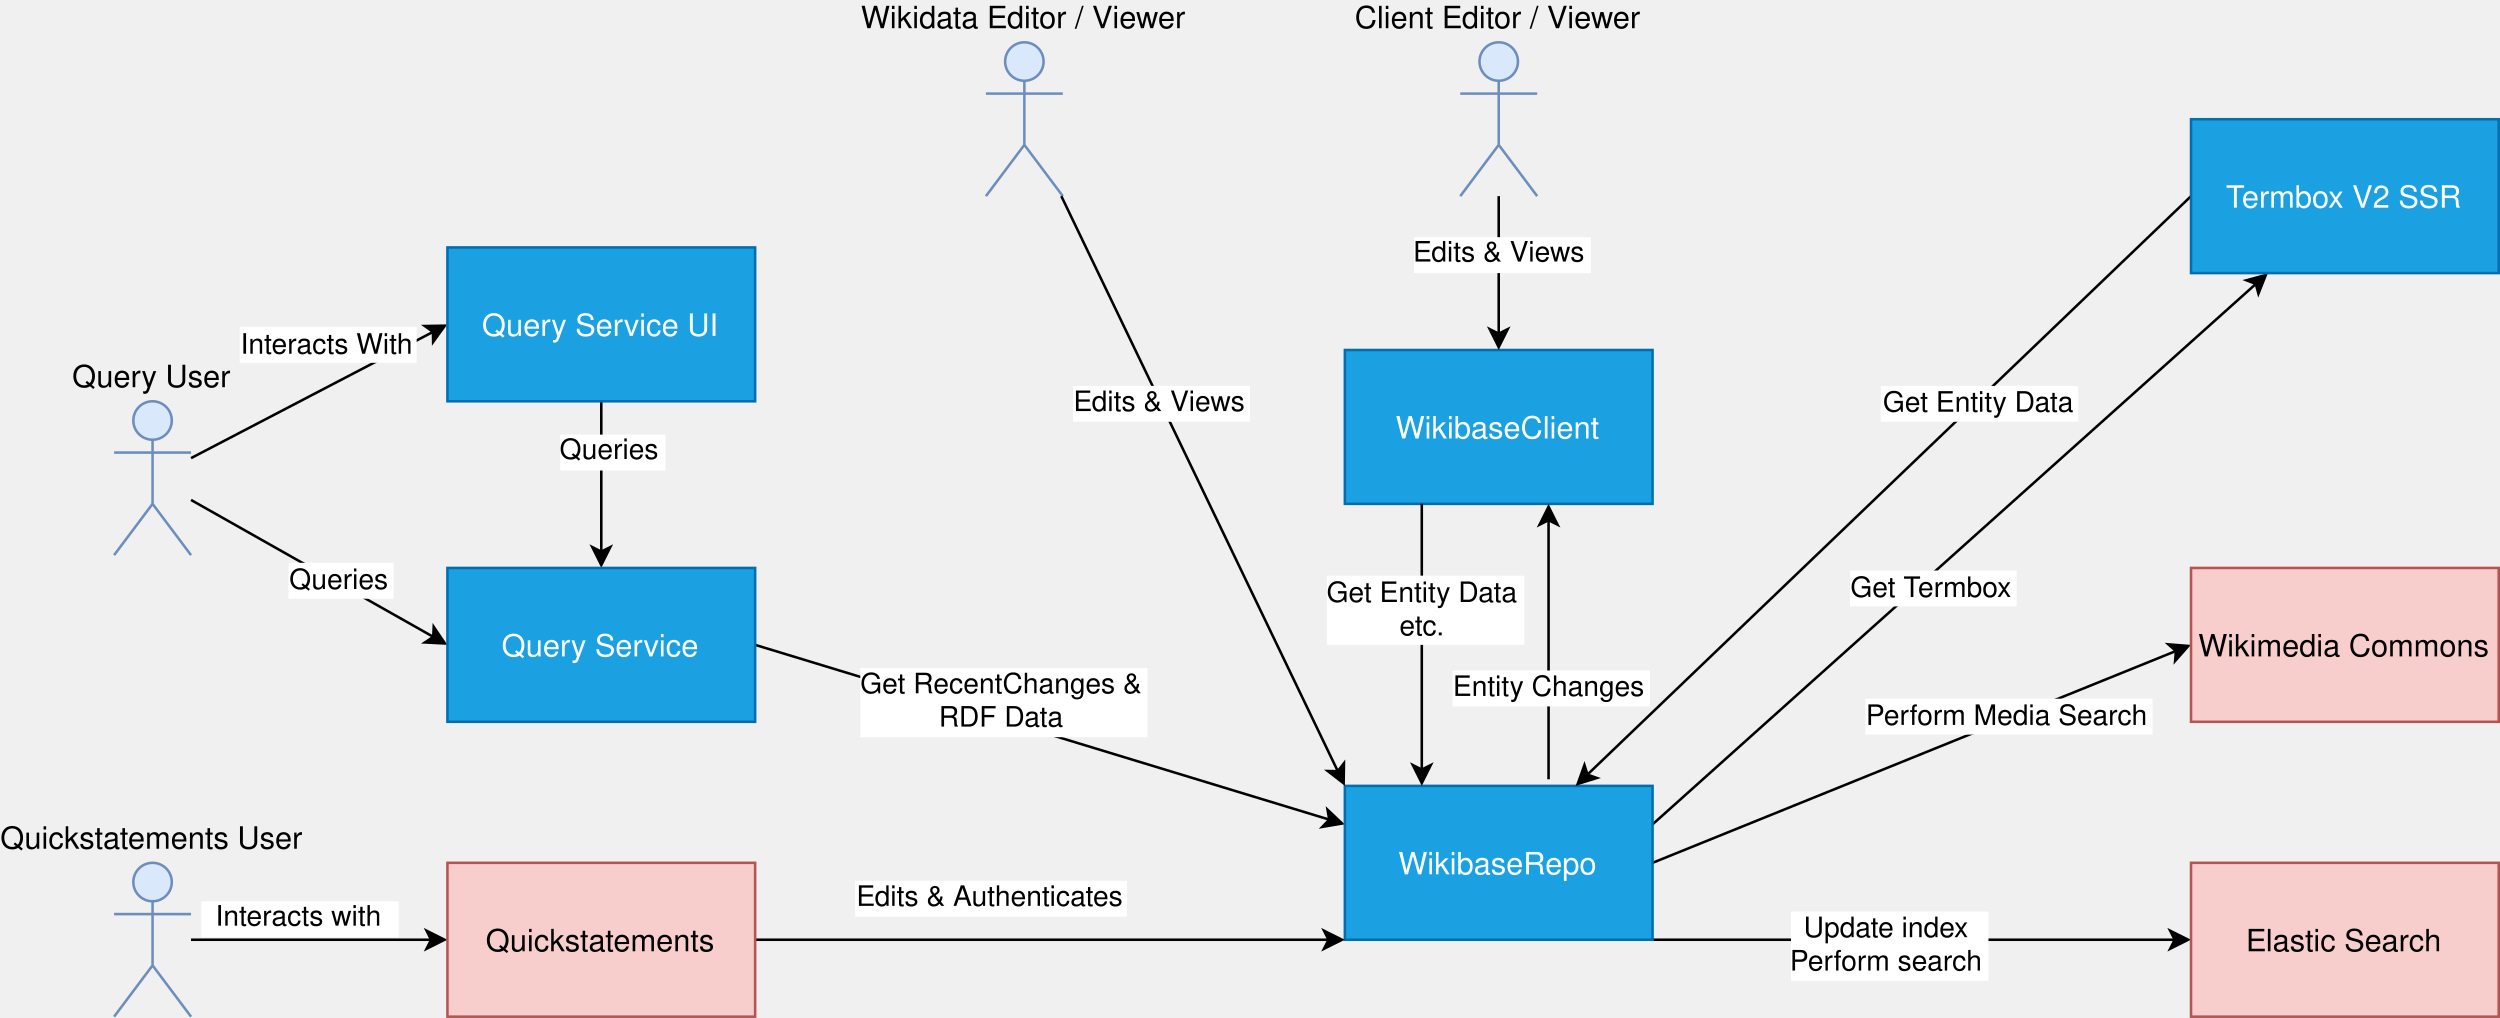
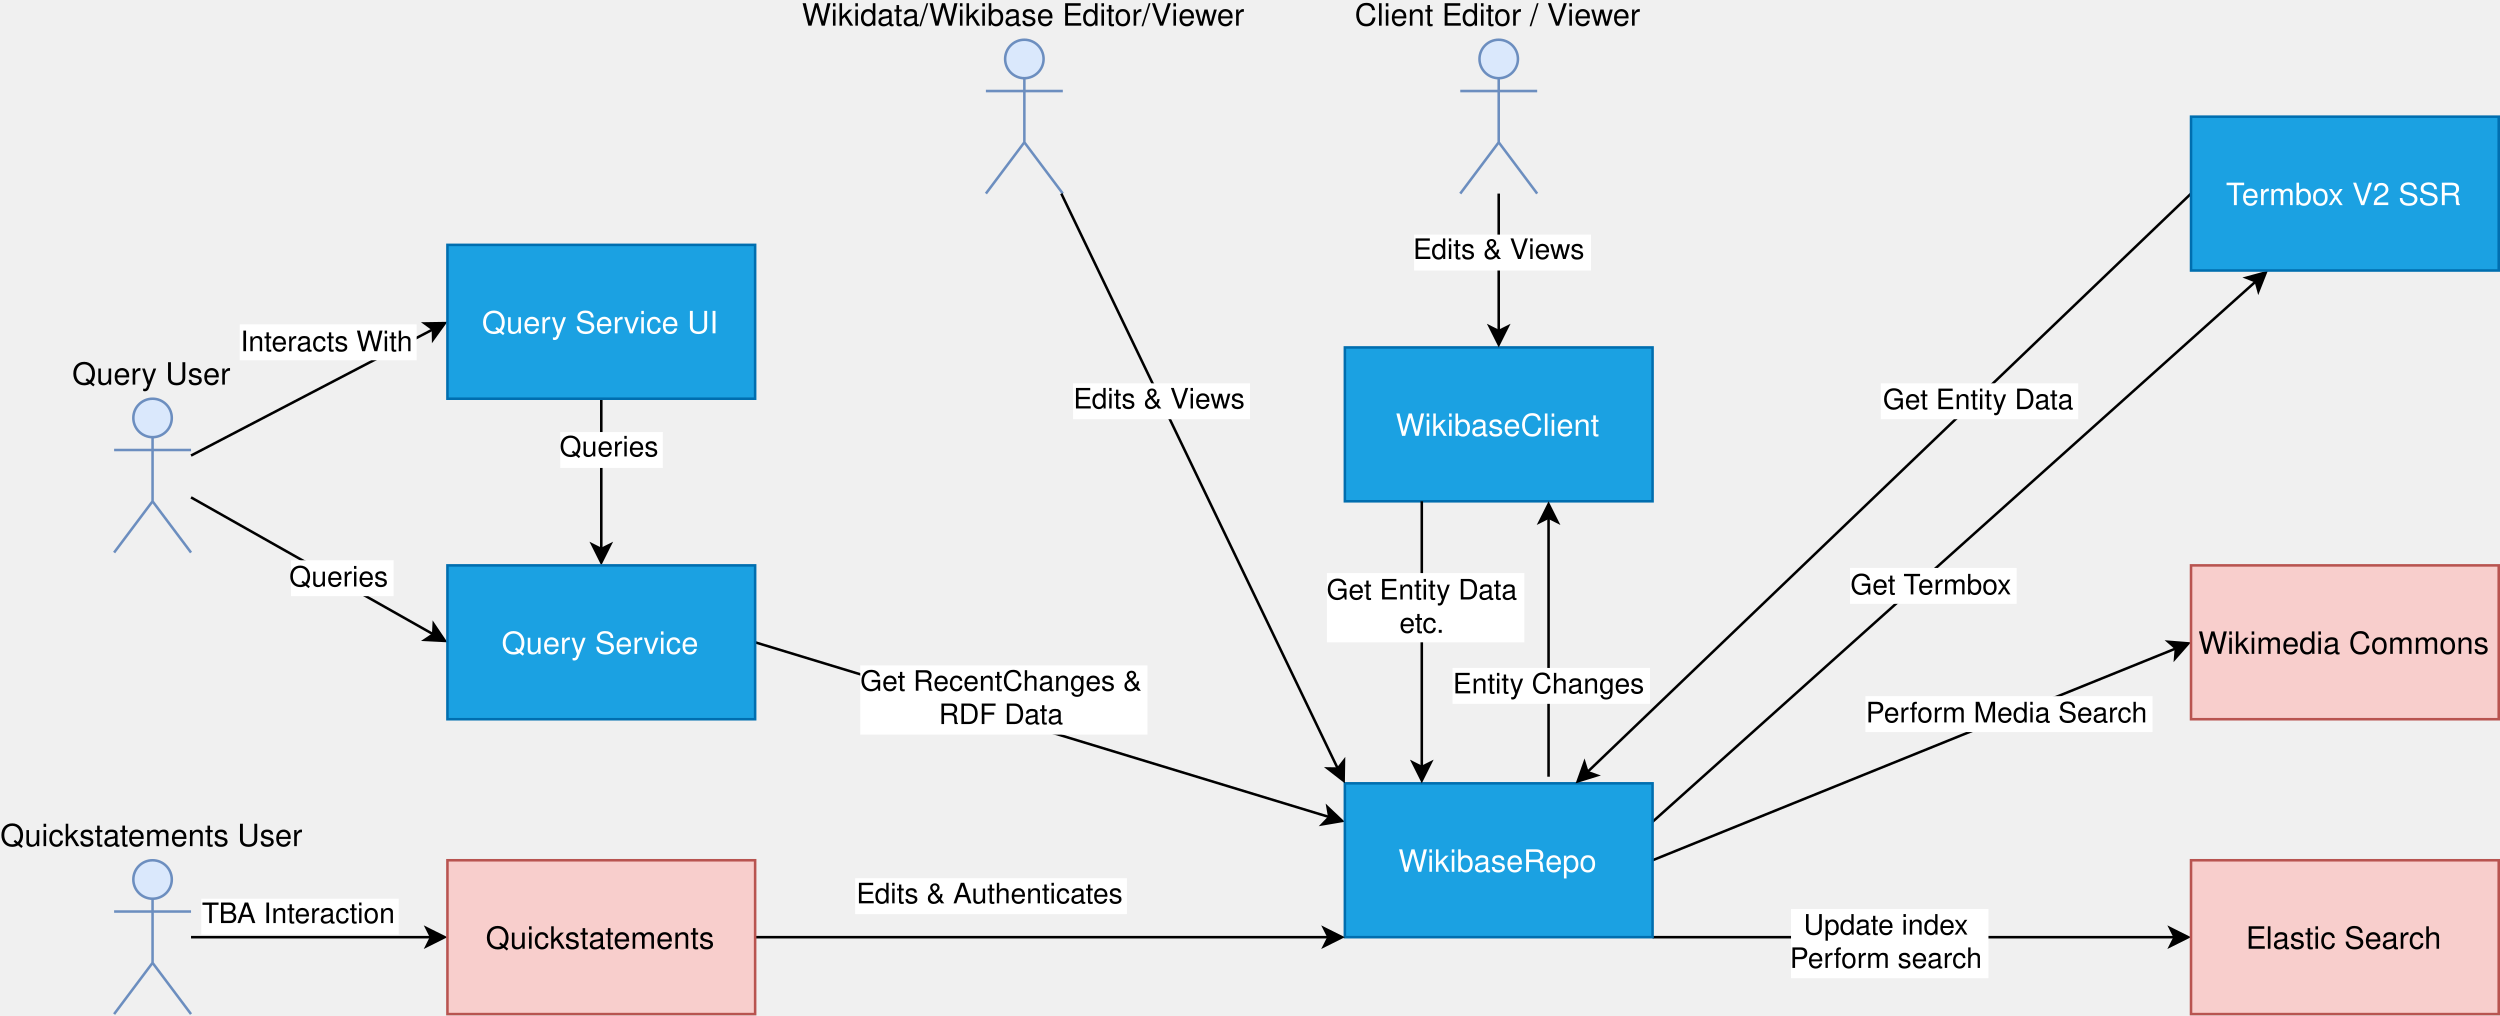
- <svg xmlns="http://www.w3.org/2000/svg" host="65bd71144e" version="1.1" width="975px" height="397px" viewBox="-0.5 -0.5 975 397" content="&lt;mxfile host=&quot;578beea0-03e0-4a5d-bea2-88ce5508c28a&quot; modified=&quot;2021-02-02T15:34:55.766Z&quot; agent=&quot;5.0 (Windows NT 10.0; Win64; x64) AppleWebKit/537.36 (KHTML, like Gecko) Code/1.52.1 Chrome/83.0.41.122 Electron/9.3.5 Safari/537.36&quot; etag=&quot;TL0LK8R1HFoGQmXp6VRl&quot; version=&quot;13.10.0&quot; type=&quot;embed&quot;&gt;&lt;diagram id=&quot;XFkhv5XfGi1PEyDfdlKW&quot; name=&quot;Page-1&quot;&gt;7Vxbd9o4EP41PIZjyffHBOhlT7ubTXrdlz3CFqCtbXGMSKC/vhJI2JbchARjO93mgYPH9tiame/TzEhkYI/SzescLRfvaYyTAbTizcAeDyAMLZ9/CsF2LwChF+4l85zEUlYIbsl3LIWWlK5JjFeVCxmlCSPLqjCiWYYjVpGhPKf31ctmNKk+dYnm2BDcRigxpZ9JzBZ7aQD9Qv4Gk/lCPRmo8aVIXSxHslqgmN6XRPZkYI9yStn+W7oZ4UQYT9llf9+rn5w9vFiOM3bMDbf/kK+uFf/5rx9/30D0F/jjzfRCarlDyVoOeJQQoRBak5gwmg+E1lf88xPB9ziXQ2FbZR8+qqX4uk6Ty0hcb1/d4ZwRbsF3aIqTa7oijNCMX8LosnT2MiFzIZ1SxmjKT9A1S0iGRwdHWlw4I0kyoonQy59mxwgHs4jLVyyn33DpjBcFeDrjZxLtqREfDRavheQDDwLTgMoa/BXxpiSSBn2NaYpZvuWXyLN+6O5vkeF9YUtn3xexokSLUph4UoZkdM4PmgsH8i/Sh0/xZ2h4CMc8oOUhzdmCzmmGkkkhvcrpOotxLE1eXPOOCo+NARf+hxnbSnSiNaNctGBpIs/+1JIrus4j/MD7QglplM8xe2hc8kIxmAcdk+MEMXJXRW/jZlaYLuHmw9UlF7wVsYWiXezVOWKHibpg1GGRkjjeOwevyHc03SkR7llSkrHdeNyrgTuutf6DoWFE94E85VMq/FQX9dYQgDCoBr7UdLT5pfJrMZpC8wVwhsDRNGta6Gy24rGiu/Dwmid41XDq32sSfVsxxHCKhdWh9XH1mwS1cIC+VfEYn/U7JsHA8NDJFMfNk2+/yPt3B1/FwdBVh+NN+eR4K4+eT43OkdTo94oZbd8AkeJEAZ/PhEdE34gxaI4YoWPbVTA0w4vBsKqWs+LQ8lojRvh/AlTYNKDqfepYVdoM+Nh94MBg/+n5VYX715Y6mnexrUBQnvxwTnjt1TO4qmBsJI+xtQT+RLieH4pOrZu2vzOTYzITADrOTKB9TiItuPNrhTqbJlK/Z0TqVb0cWkOr9Kds3hKROmZp2FcitZsi0gue+PBpq+IF+zQmVXmO21aOY+atilhvcX5HOCA4xb59BL4aH4IpAhjW8aFleZPLV+IOmrGSfLb7a4b99ATDNckPwFbZr8W6DD6WR+INYV+UEv69lH3yo+ImcXA6ZYZHUqaaoHpSzUHVMypQ8VrAz7rBgqhGC5TNBbHxt/ZQutyZyBOBL6x1MxZ94zFiaDCCg0vLcH7X/Ndk3efaXgVszmn0p4jVCYe+3g8L+dPC0l/QFkWawWBQ5MtlR+C7HdOjYyaH5d59RrNGmvWlfBFWEkbwLMaE56JMRYWPcyboFWc6Zom258wPOE+ndNM3GnSaTAMBUCX0YUXsNCJsoaJ224FdDXpA59Bx+gUdz4DOx2WMmMi9CTf/ppRdXON8RvNUmAOjPOpdV1mFVSOwsh1Pg1Uz620KrC2gzO8MZY9l9e13oo/Hp90vfJpN4gKG73FM0C4X7CUcVX3fRLLvORoam8n2tUQ/GNp2pZHVFlaB2cL6TL6RKVrhG7ykhmt7nOX7rrY27XXdBLGdR+x3WkrvP6kHrOjSegJdnkB7agPfC+uCKLQbGf0kY4RtVZOjZ4ynAq2ZBAScmHC0wFrmXsZDxWV9Emdub29eEncBK+icrOA5yeopzYcTWAe+TNZRG0lK8Sy25GrdVutyzRbcJpxLWItLTDllSK7g1nvnwXBqaAtiZWZ3G0nBLmx/6OpbG+FQ24txRhIzpxpjD+JTGGwWRDiqXZGfBq7jPois5/dS63YAtktcwASPSGFTWaOMaJrSrJe2LFi/N41pYHY0Jwlace74ebnXR0u2GpYmkFUNpX5h8XIyEb2KatOObq0d413C/fs3Kkc4zwNV57X5GxX16BZW/JvIH2WsdZAp1mcjwAq1ucDSnLJ/e2Mzk6Ep0PsgvqaouV1RNXVYXd4qsNrllqhDk+vXK49VEvmydxnWNItgO7DztLzBeS7oNOYNtA37DWLuuFqxc8w1Vv/1D3PnbevC57V1i90ZDS03d9dL+ZVmSDOnre0nH9a6MYuGXcK2V51k5Z8hDMq74MKqgmZA7Z0V1J4Hn9ICLVAtb5Sw5ka1HPvhJW5+cI1zwscuwqNQrgtPmK5r1rRbmq99nQP00uVYDtAVnZMDzP3mB/QfttV2h3i1EacXiD8F0/yw+Bcb+8uLf1RiT34A&lt;/diagram&gt;&lt;/mxfile&gt;">
+ <svg xmlns="http://www.w3.org/2000/svg" host="65bd71144e" version="1.1" width="975px" height="396px" viewBox="-0.5 -0.5 975 396" content="&lt;mxfile host=&quot;384648c2-7f44-422c-a824-dc372179f4de&quot; modified=&quot;2021-02-05T11:01:21.394Z&quot; agent=&quot;5.0 (X11; Linux x86_64) AppleWebKit/537.36 (KHTML, like Gecko) Code/1.52.1 Chrome/83.0.41.122 Electron/9.3.5 Safari/537.36&quot; etag=&quot;vQgy4bKIz7taJfgwQc4s&quot; version=&quot;13.10.0&quot; type=&quot;embed&quot;&gt;&lt;diagram id=&quot;XFkhv5XfGi1PEyDfdlKW&quot; name=&quot;Page-1&quot;&gt;7Vxbd9o4EP41PIZjyVceEyBt97S72aTXfdkjbAHa2hbHiATy6yuBhG3JJSQY2+k2Dxw8ssfWzHyfR6MhPXuYrN9kaDH/QCMc96AVrXv2qAfhAED+KQSbnQB4A3cnmWUkkrJccEcesRRaUroiEV6WTmSUxowsysKQpikOWUmGsow+lE+b0rh81wWaYUNwF6LYlH4hEZvvpAH0c/lbTGZzdWc+wd1IgtTJcibLOYroQ0Fkj3v2MKOU7b4l6yGOhfGUXXbXXf9kdP9gGU7ZMRfc/UO+uVb0579+9LiG6C/wx9vJhdRyj+KVnPAwJkIhtMYRYTTrCa3X/PMzwQ84k1NhG2UfPquF+LpK4stQnG9f3eOMEW7B92iC4xu6JIzQlJ/C6KIwehmTmZBOKGM04QN0xWKS4uHekRYXTkkcD2ks9PK72RHCwTTk8iXL6HdcGPHCAE+mfCTW7hry2WDxWEjecC8wDaiswR8RrwsiadA3mCaYZRt+ihz1VTTL8L6wpbMf8lhRonkhTDwpQzI6Z3vNuQP5F+nD5/hzYHgIRzyg5SHN2JzOaIricS69yugqjXAkTZ6f854Kj40AF/6HGdtIdKIVo1w0Z0ksR39qySVdZSE+8LySHhjKZpgdmpc8UUzmoGMyHCNG7svord3MCtMF3Hy8uuSCdyK2ULiNvSpHbDFRFYw6LBISRTvn4CV5RJOtEuGeBSUp287Hveq5o0rrHwwNI7r35CnvUuKnqqi3+gAMgnLgS01Hm18qvxGzyTVfAKcPHE2zpoVOp0seK7oL9495glcNp/69IuH3JUMMJ1hYHVqflr9JUAsH6Fslj8FB2yQYGB46meK4ebLNV3n99uCbOOi76nC0Lg6ONvLo5dToHEmNfqeY0fYNEClOFPD5QnhEdI0Yg/qIETq2XQZDPbwY9MtqOSv2La8xYoT/J0AN6gZUtU8dq0ybAZ+7DxwY7D49v6xw99hSR/0uthUIii8/nBG+9uoYXFUw1pLH2FoCfyJczw9Fp9JNm9+ZyTGZCQAtZybQPieR5tz5rUSddROp3zEi9cpeHlh9q/CnbN4QkTrm0rCrRGrXRaQXPPHhr62SF+zTmFTlOW5TOY6ZtypivcPZPeGA4BT77gn4anwIJghgWMWHluWNL6/FFTRlBfl0+1cP++kJhmuSH4CNsl+D6zL4VB6J14R9VUr490L2yY/yi8TB6ZQ5OJIy1QuqI6s5qGpGOSreCPhZt1gQ1XCO0pkgNv7UHkoWWxN5IvCFtW5Hom48Qgz1hrB3aRnOb5v/6lz3ubZXAptzGv0pYnUGfV+vhw343QaFv6ApijSDwaDI18uOwHdbpkfHTA6LtfuUprUU6wv5IiwljOBFjAnPRZmKCp/mTNApznTMJdqOMz/iLJnQdddo0KkzDQRALaH3O2KnEWEDK2q3GdhVoAe0Dh2nW9DxDOh8WkSIidybcPOvC9nFDc6mNEuEOTDKws5VlVVY1QIr2/E0WNWz36bA2gDK/NZQ9lRW33wl+nh82t3Cp1kkzmH4AUcEbXPBTsJRre/rSPY9R0NjPdm+lugHfdsuFbKawiowS1hfyHcyQUt8ixfUcG2Hs3zf1famvbaLILbzhP1OS+n9Z9WAFV1az6DLE2hPNfC9siqIQruR0Y9TRthGFTk6xngq0OpJQMCJCUcDrGX2Mu5XXNZnMXJ3d/uauAtYQetkBc9JVs8pPpzAOvB1so5qJCnEs2jJ1aqt1uWKzblNOJewBreYMsqQ3MGt9s7BcKqpBbH0ZndrScEubL/v6q2NsK/1YpyRxMxXjdGD+BwGmwYhDit35CeB67gHkfXyWmpVB2CzxAVM8IgUNpFrlCFNEpp20pY563emMA3MiuY4RkvOHT9f7nXRko2GpQlktYZSv7B4PZmIvopq0o5upR2jbcJ9rUzay3+ucv37hyoVHvRA2YNN/lBF3bqBbf86kkgZcC2ki9UpCbAG2gvB0pyye3qjo8nQFOjFEF9TVF9rVMVirCp5FVhtsy9qX+n69dbIKpN83a2GFRUj2AzsPC15cF4KOo15A61rv0bMHbdgbB1ztS0Cu4e589Z24ctqu3mLRk17zu0VVH6lN6SZ2FYWlfcb3piF/TZh26lysvJPHwbFVrhBWUE9oPbOCmrPg8+pg+aolhdKWHOjWo59eJ+bH9zgjPC5i/DIlevCE17XFRvbDb2vfZ0D9KXLsRygKzonB5hN53v073tr20O86sbpBOJPwTQ/zP/Pxu70/L+V2OMf&lt;/diagram&gt;&lt;/mxfile&gt;">
  <defs />
  <g>
-     <ellipse cx="584" cy="23.5" rx="7.5" ry="7.5" fill="#dae8fc" stroke="#6c8ebf" pointer-events="all" />
-     <path d="M 584 31 L 584 56 M 584 36 L 569 36 M 584 36 L 599 36 M 584 56 L 569 76 M 584 56 L 599 76" fill="none" stroke="#6c8ebf" stroke-miterlimit="10" pointer-events="all" />
-     <g fill="#000000" font-family="Helvetica" text-anchor="middle" font-size="12px">
-       <text x="583.5" y="10.5">
+     <ellipse cx="584" cy="22.5" rx="7.5" ry="7.5" fill="#dae8fc" stroke="#6c8ebf" pointer-events="all" />
+     <path d="M 584 30 L 584 55 M 584 35 L 569 35 M 584 35 L 599 35 M 584 55 L 569 75 M 584 55 L 599 75" fill="none" stroke="#6c8ebf" stroke-miterlimit="10" pointer-events="all" />
+     <g fill="#000000" font-family="Helvetica" text-anchor="middle" font-size="12px">
+       <text x="583.5" y="9.5">
                Client Editor / Viewer
            </text>
    </g>
-     <path d="M 74 366 L 167.63 366" fill="none" stroke="#000000" stroke-miterlimit="10" pointer-events="stroke" />
-     <path d="M 172.88 366 L 165.88 369.5 L 167.63 366 L 165.88 362.5 Z" fill="#000000" stroke="#000000" stroke-miterlimit="10" pointer-events="all" />
-     <g fill="#000000" font-family="Helvetica" text-anchor="middle" font-size="11px">
-       <rect fill="#ffffff" stroke="none" x="78" y="351" width="77" height="14" stroke-width="0" />
-       <text x="115.86" y="360.5">
-                 Interacts with
-             </text>
-     </g>
-     <ellipse cx="59" cy="343.5" rx="7.5" ry="7.5" fill="#dae8fc" stroke="#6c8ebf" pointer-events="all" />
-     <path d="M 59 351 L 59 376 M 59 356 L 44 356 M 59 356 L 74 356 M 59 376 L 44 396 M 59 376 L 74 396" fill="none" stroke="#6c8ebf" stroke-miterlimit="10" pointer-events="all" />
-     <g fill="#000000" font-family="Helvetica" text-anchor="middle" font-size="12px">
-       <text x="58.5" y="330.5">
+     <path d="M 74 365 L 167.63 365" fill="none" stroke="#000000" stroke-miterlimit="10" pointer-events="stroke" />
+     <path d="M 172.88 365 L 165.88 368.5 L 167.63 365 L 165.88 361.5 Z" fill="#000000" stroke="#000000" stroke-miterlimit="10" pointer-events="all" />
+     <g fill="#000000" font-family="Helvetica" text-anchor="middle" font-size="11px">
+       <rect fill="#ffffff" stroke="none" x="78" y="350" width="77" height="14" stroke-width="0" />
+       <text x="115.86" y="359.5">
+                 TBA Interaction
+             </text>
+     </g>
+     <ellipse cx="59" cy="342.5" rx="7.5" ry="7.5" fill="#dae8fc" stroke="#6c8ebf" pointer-events="all" />
+     <path d="M 59 350 L 59 375 M 59 355 L 44 355 M 59 355 L 74 355 M 59 375 L 44 395 M 59 375 L 74 395" fill="none" stroke="#6c8ebf" stroke-miterlimit="10" pointer-events="all" />
+     <g fill="#000000" font-family="Helvetica" text-anchor="middle" font-size="12px">
+       <text x="58.5" y="329.5">
                Quickstatements User
            </text>
    </g>
-     <path d="M 74 178.17 L 168.35 128.95" fill="none" stroke="#000000" stroke-miterlimit="10" pointer-events="stroke" />
-     <path d="M 173.01 126.52 L 168.42 132.86 L 168.35 128.95 L 165.18 126.65 Z" fill="#000000" stroke="#000000" stroke-miterlimit="10" pointer-events="all" />
-     <g fill="#000000" font-family="Helvetica" text-anchor="middle" font-size="11px">
-       <rect fill="#ffffff" stroke="none" x="93" y="127" width="69" height="14" stroke-width="0" />
-       <text x="126.84" y="137.46">
+     <path d="M 74 177.17 L 168.35 127.95" fill="none" stroke="#000000" stroke-miterlimit="10" pointer-events="stroke" />
+     <path d="M 173.01 125.52 L 168.42 131.86 L 168.35 127.95 L 165.18 125.65 Z" fill="#000000" stroke="#000000" stroke-miterlimit="10" pointer-events="all" />
+     <g fill="#000000" font-family="Helvetica" text-anchor="middle" font-size="11px">
+       <rect fill="#ffffff" stroke="none" x="93" y="126" width="69" height="14" stroke-width="0" />
+       <text x="126.84" y="136.46">
                Interacts With
            </text>
    </g>
-     <path d="M 74 194.48 L 168.46 247.87" fill="none" stroke="#000000" stroke-miterlimit="10" pointer-events="stroke" />
-     <path d="M 173.03 250.45 L 165.21 250.05 L 168.46 247.87 L 168.65 243.96 Z" fill="#000000" stroke="#000000" stroke-miterlimit="10" pointer-events="all" />
-     <g fill="#000000" font-family="Helvetica" text-anchor="middle" font-size="11px">
-       <rect fill="#ffffff" stroke="none" x="112" y="219" width="41" height="14" stroke-width="0" />
-       <text x="131.57" y="229.22">
+     <path d="M 74 193.48 L 168.46 246.87" fill="none" stroke="#000000" stroke-miterlimit="10" pointer-events="stroke" />
+     <path d="M 173.03 249.45 L 165.21 249.05 L 168.46 246.87 L 168.65 242.96 Z" fill="#000000" stroke="#000000" stroke-miterlimit="10" pointer-events="all" />
+     <g fill="#000000" font-family="Helvetica" text-anchor="middle" font-size="11px">
+       <rect fill="#ffffff" stroke="none" x="113" y="218" width="40" height="14" stroke-width="0" />
+       <text x="131.57" y="228.22">
                Queries
            </text>
    </g>
-     <ellipse cx="59" cy="163.5" rx="7.5" ry="7.5" fill="#dae8fc" stroke="#6c8ebf" pointer-events="all" />
-     <path d="M 59 171 L 59 196 M 59 176 L 44 176 M 59 176 L 74 176 M 59 196 L 44 216 M 59 196 L 74 216" fill="none" stroke="#6c8ebf" stroke-miterlimit="10" pointer-events="all" />
-     <g fill="#000000" font-family="Helvetica" text-anchor="middle" font-size="12px">
-       <text x="58.5" y="150.5">
+     <ellipse cx="59" cy="162.5" rx="7.5" ry="7.5" fill="#dae8fc" stroke="#6c8ebf" pointer-events="all" />
+     <path d="M 59 170 L 59 195 M 59 175 L 44 175 M 59 175 L 74 175 M 59 195 L 44 215 M 59 195 L 74 215" fill="none" stroke="#6c8ebf" stroke-miterlimit="10" pointer-events="all" />
+     <g fill="#000000" font-family="Helvetica" text-anchor="middle" font-size="12px">
+       <text x="58.5" y="149.5">
                Query User
            </text>
    </g>
-     <path d="M 234 156 L 234 214.63" fill="none" stroke="#000000" stroke-miterlimit="10" pointer-events="stroke" />
-     <path d="M 234 219.88 L 230.5 212.88 L 234 214.63 L 237.5 212.88 Z" fill="#000000" stroke="#000000" stroke-miterlimit="10" pointer-events="all" />
-     <g fill="#000000" font-family="Helvetica" text-anchor="middle" font-size="11px">
-       <rect fill="#ffffff" stroke="none" x="218" y="169" width="41" height="14" stroke-width="0" />
-       <text x="237" y="178.5">
+     <path d="M 234 155 L 234 213.63" fill="none" stroke="#000000" stroke-miterlimit="10" pointer-events="stroke" />
+     <path d="M 234 218.88 L 230.5 211.88 L 234 213.63 L 237.5 211.88 Z" fill="#000000" stroke="#000000" stroke-miterlimit="10" pointer-events="all" />
+     <g fill="#000000" font-family="Helvetica" text-anchor="middle" font-size="11px">
+       <rect fill="#ffffff" stroke="none" x="218" y="168" width="40" height="14" stroke-width="0" />
+       <text x="237" y="177.5">
                Queries
            </text>
    </g>
-     <rect x="174" y="96" width="120" height="60" fill="#1ba1e2" stroke="#006eaf" pointer-events="all" />
-     <g fill="#ffffff" font-family="Helvetica" text-anchor="middle" font-size="12px">
-       <text x="233.5" y="130.5">
+     <rect x="174" y="95" width="120" height="60" fill="#1ba1e2" stroke="#006eaf" pointer-events="all" />
+     <g fill="#ffffff" font-family="Helvetica" text-anchor="middle" font-size="12px">
+       <text x="233.5" y="129.5">
                Query Service UI
            </text>
    </g>
-     <path d="M 294 251 L 517.91 319.15" fill="none" stroke="#000000" stroke-miterlimit="10" pointer-events="stroke" />
-     <path d="M 522.93 320.67 L 515.21 321.98 L 517.91 319.15 L 517.25 315.29 Z" fill="#000000" stroke="#000000" stroke-miterlimit="10" pointer-events="all" />
-     <g fill="#000000" font-family="Helvetica" text-anchor="middle" font-size="11px">
-       <rect fill="#ffffff" stroke="none" x="335" y="260" width="112" height="27" stroke-width="0" />
-       <text x="389.88" y="269.88">
+     <path d="M 294 250 L 517.91 318.15" fill="none" stroke="#000000" stroke-miterlimit="10" pointer-events="stroke" />
+     <path d="M 522.93 319.67 L 515.21 320.98 L 517.91 318.15 L 517.25 314.29 Z" fill="#000000" stroke="#000000" stroke-miterlimit="10" pointer-events="all" />
+     <g fill="#000000" font-family="Helvetica" text-anchor="middle" font-size="11px">
+       <rect fill="#ffffff" stroke="none" x="335" y="259" width="112" height="27" stroke-width="0" />
+       <text x="389.88" y="268.88">
                Get RecentChanges &amp;
            </text>
-       <text x="389.88" y="282.88">
+       <text x="389.88" y="281.88">
                RDF Data
            </text>
    </g>
-     <rect x="174" y="221" width="120" height="60" fill="#1ba1e2" stroke="#006eaf" pointer-events="all" />
-     <g fill="#ffffff" font-family="Helvetica" text-anchor="middle" font-size="12px">
-       <text x="233.5" y="255.5">
+     <rect x="174" y="220" width="120" height="60" fill="#1ba1e2" stroke="#006eaf" pointer-events="all" />
+     <g fill="#ffffff" font-family="Helvetica" text-anchor="middle" font-size="12px">
+       <text x="233.5" y="254.5">
                Query Service
            </text>
    </g>
-     <path d="M 644 321 L 879.26 110.25" fill="none" stroke="#000000" stroke-miterlimit="10" pointer-events="stroke" />
-     <path d="M 883.17 106.75 L 880.29 114.02 L 879.26 110.25 L 875.62 108.81 Z" fill="#000000" stroke="#000000" stroke-miterlimit="10" pointer-events="all" />
-     <g fill="#000000" font-family="Helvetica" text-anchor="middle" font-size="11px">
-       <rect fill="#ffffff" stroke="none" x="721" y="222" width="65" height="14" stroke-width="0" />
-       <text x="752.51" y="232.32">
+     <path d="M 644 320 L 879.26 109.25" fill="none" stroke="#000000" stroke-miterlimit="10" pointer-events="stroke" />
+     <path d="M 883.17 105.75 L 880.29 113.02 L 879.26 109.25 L 875.62 107.81 Z" fill="#000000" stroke="#000000" stroke-miterlimit="10" pointer-events="all" />
+     <g fill="#000000" font-family="Helvetica" text-anchor="middle" font-size="11px">
+       <rect fill="#ffffff" stroke="none" x="721" y="221" width="65" height="14" stroke-width="0" />
+       <text x="752.51" y="231.32">
                Get Termbox
            </text>
    </g>
-     <path d="M 644 366 L 847.63 366" fill="none" stroke="#000000" stroke-miterlimit="10" pointer-events="stroke" />
-     <path d="M 852.88 366 L 845.88 369.5 L 847.63 366 L 845.88 362.5 Z" fill="#000000" stroke="#000000" stroke-miterlimit="10" pointer-events="all" />
-     <g fill="#000000" font-family="Helvetica" text-anchor="middle" font-size="11px">
-       <rect fill="#ffffff" stroke="none" x="698" y="355" width="77" height="27" stroke-width="0" />
-       <text x="735" y="365">
+     <path d="M 644 365 L 847.63 365" fill="none" stroke="#000000" stroke-miterlimit="10" pointer-events="stroke" />
+     <path d="M 852.88 365 L 845.88 368.5 L 847.63 365 L 845.88 361.5 Z" fill="#000000" stroke="#000000" stroke-miterlimit="10" pointer-events="all" />
+     <g fill="#000000" font-family="Helvetica" text-anchor="middle" font-size="11px">
+       <rect fill="#ffffff" stroke="none" x="698" y="354" width="77" height="27" stroke-width="0" />
+       <text x="735" y="364">
                Update index
            </text>
-       <text x="735" y="378">
+       <text x="735" y="377">
                Perform search
            </text>
    </g>
-     <path d="M 644 336 L 848.1 253.39" fill="none" stroke="#000000" stroke-miterlimit="10" pointer-events="stroke" />
-     <path d="M 852.96 251.42 L 847.79 257.29 L 848.1 253.39 L 845.16 250.8 Z" fill="#000000" stroke="#000000" stroke-miterlimit="10" pointer-events="all" />
-     <g fill="#000000" font-family="Helvetica" text-anchor="middle" font-size="11px">
-       <rect fill="#ffffff" stroke="none" x="727" y="272" width="112" height="14" stroke-width="0" />
-       <text x="782.05" y="282.23">
+     <path d="M 644 335 L 848.1 252.39" fill="none" stroke="#000000" stroke-miterlimit="10" pointer-events="stroke" />
+     <path d="M 852.96 250.42 L 847.79 256.29 L 848.1 252.39 L 845.16 249.8 Z" fill="#000000" stroke="#000000" stroke-miterlimit="10" pointer-events="all" />
+     <g fill="#000000" font-family="Helvetica" text-anchor="middle" font-size="11px">
+       <rect fill="#ffffff" stroke="none" x="727" y="271" width="112" height="14" stroke-width="0" />
+       <text x="782.05" y="281.23">
                Perform Media Search
            </text>
    </g>
-     <rect x="524" y="306" width="120" height="60" fill="#1ba1e2" stroke="#006eaf" pointer-events="all" />
-     <g fill="#ffffff" font-family="Helvetica" text-anchor="middle" font-size="12px">
-       <text x="583.5" y="340.5">
+     <rect x="524" y="305" width="120" height="60" fill="#1ba1e2" stroke="#006eaf" pointer-events="all" />
+     <g fill="#ffffff" font-family="Helvetica" text-anchor="middle" font-size="12px">
+       <text x="583.5" y="339.5">
                WikibaseRepo
            </text>
    </g>
-     <path d="M 854 76 L 618.6 301.59" fill="none" stroke="#000000" stroke-miterlimit="10" pointer-events="stroke" />
-     <path d="M 614.81 305.23 L 617.44 297.86 L 618.6 301.59 L 622.28 302.91 Z" fill="#000000" stroke="#000000" stroke-miterlimit="10" pointer-events="all" />
-     <g fill="#000000" font-family="Helvetica" text-anchor="middle" font-size="11px">
-       <rect fill="#ffffff" stroke="none" x="733" y="150" width="77" height="14" stroke-width="0" />
-       <text x="770.97" y="160.07">
+     <path d="M 854 75 L 618.6 300.59" fill="none" stroke="#000000" stroke-miterlimit="10" pointer-events="stroke" />
+     <path d="M 614.81 304.23 L 617.44 296.86 L 618.6 300.59 L 622.28 301.91 Z" fill="#000000" stroke="#000000" stroke-miterlimit="10" pointer-events="all" />
+     <g fill="#000000" font-family="Helvetica" text-anchor="middle" font-size="11px">
+       <rect fill="#ffffff" stroke="none" x="733" y="149" width="77" height="14" stroke-width="0" />
+       <text x="770.97" y="159.07">
                Get Entity Data
            </text>
    </g>
-     <rect x="854" y="46" width="120" height="60" fill="#1ba1e2" stroke="#006eaf" pointer-events="all" />
-     <g fill="#ffffff" font-family="Helvetica" text-anchor="middle" font-size="12px">
-       <text x="913.5" y="80.5">
+     <rect x="854" y="45" width="120" height="60" fill="#1ba1e2" stroke="#006eaf" pointer-events="all" />
+     <g fill="#ffffff" font-family="Helvetica" text-anchor="middle" font-size="12px">
+       <text x="913.5" y="79.5">
                Termbox V2 SSR
            </text>
    </g>
-     <path d="M 294 366 L 517.63 366" fill="none" stroke="#000000" stroke-miterlimit="10" pointer-events="stroke" />
-     <path d="M 522.88 366 L 515.88 369.5 L 517.63 366 L 515.88 362.5 Z" fill="#000000" stroke="#000000" stroke-miterlimit="10" pointer-events="all" />
-     <g fill="#000000" font-family="Helvetica" text-anchor="middle" font-size="11px">
-       <rect fill="#ffffff" stroke="none" x="333" y="343" width="106" height="14" stroke-width="0" />
-       <text x="385.42" y="352.8">
+     <path d="M 294 365 L 517.63 365" fill="none" stroke="#000000" stroke-miterlimit="10" pointer-events="stroke" />
+     <path d="M 522.88 365 L 515.88 368.5 L 517.63 365 L 515.88 361.5 Z" fill="#000000" stroke="#000000" stroke-miterlimit="10" pointer-events="all" />
+     <g fill="#000000" font-family="Helvetica" text-anchor="middle" font-size="11px">
+       <rect fill="#ffffff" stroke="none" x="333" y="342" width="106" height="14" stroke-width="0" />
+       <text x="385.42" y="351.8">
                Edits &amp; Authenticates
            </text>
    </g>
-     <rect x="174" y="336" width="120" height="60" fill="#f8cecc" stroke="#b85450" pointer-events="all" />
-     <g fill="#000000" font-family="Helvetica" text-anchor="middle" font-size="12px">
-       <text x="233.5" y="370.5">
+     <rect x="174" y="335" width="120" height="60" fill="#f8cecc" stroke="#b85450" pointer-events="all" />
+     <g fill="#000000" font-family="Helvetica" text-anchor="middle" font-size="12px">
+       <text x="233.5" y="369.5">
                Quickstatements
            </text>
    </g>
-     <rect x="854" y="221" width="120" height="60" fill="#f8cecc" stroke="#b85450" pointer-events="all" />
-     <g fill="#000000" font-family="Helvetica" text-anchor="middle" font-size="12px">
-       <text x="913.5" y="255.5">
+     <rect x="854" y="220" width="120" height="60" fill="#f8cecc" stroke="#b85450" pointer-events="all" />
+     <g fill="#000000" font-family="Helvetica" text-anchor="middle" font-size="12px">
+       <text x="913.5" y="254.5">
                Wikimedia Commons
            </text>
    </g>
-     <rect x="854" y="336" width="120" height="60" fill="#f8cecc" stroke="#b85450" pointer-events="all" />
-     <g fill="#000000" font-family="Helvetica" text-anchor="middle" font-size="12px">
-       <text x="913.5" y="370.5">
+     <rect x="854" y="335" width="120" height="60" fill="#f8cecc" stroke="#b85450" pointer-events="all" />
+     <g fill="#000000" font-family="Helvetica" text-anchor="middle" font-size="12px">
+       <text x="913.5" y="369.5">
                Elastic Search
            </text>
    </g>
-     <rect x="524" y="136" width="120" height="60" fill="#1ba1e2" stroke="#006eaf" pointer-events="all" />
-     <g fill="#ffffff" font-family="Helvetica" text-anchor="middle" font-size="12px">
-       <text x="583.5" y="170.5">
+     <rect x="524" y="135" width="120" height="60" fill="#1ba1e2" stroke="#006eaf" pointer-events="all" />
+     <g fill="#ffffff" font-family="Helvetica" text-anchor="middle" font-size="12px">
+       <text x="583.5" y="169.5">
                WikibaseClient
            </text>
    </g>
-     <ellipse cx="399" cy="23.5" rx="7.5" ry="7.5" fill="#dae8fc" stroke="#6c8ebf" pointer-events="all" />
-     <path d="M 399 31 L 399 56 M 399 36 L 384 36 M 399 36 L 414 36 M 399 56 L 384 76 M 399 56 L 414 76" fill="none" stroke="#6c8ebf" stroke-miterlimit="10" pointer-events="all" />
-     <g fill="#000000" font-family="Helvetica" text-anchor="middle" font-size="12px">
-       <text x="398.5" y="10.5">
-                 Wikidata Editor / Viewer
-             </text>
-     </g>
-     <path d="M 413.42 76 L 521.24 300.26" fill="none" stroke="#000000" stroke-miterlimit="10" pointer-events="stroke" />
-     <path d="M 523.52 304.99 L 517.33 300.2 L 521.24 300.26 L 523.64 297.17 Z" fill="#000000" stroke="#000000" stroke-miterlimit="10" pointer-events="all" />
-     <g fill="#000000" font-family="Helvetica" text-anchor="middle" font-size="11px">
-       <rect fill="#ffffff" stroke="none" x="418" y="150" width="69" height="14" stroke-width="0" />
-       <text x="451.55" y="159.81">
+     <ellipse cx="399" cy="22.5" rx="7.5" ry="7.5" fill="#dae8fc" stroke="#6c8ebf" pointer-events="all" />
+     <path d="M 399 30 L 399 55 M 399 35 L 384 35 M 399 35 L 414 35 M 399 55 L 384 75 M 399 55 L 414 75" fill="none" stroke="#6c8ebf" stroke-miterlimit="10" pointer-events="all" />
+     <g fill="#000000" font-family="Helvetica" text-anchor="middle" font-size="12px">
+       <text x="398.5" y="9.5">
+                 Wikidata/Wikibase Editor/Viewer
+             </text>
+     </g>
+     <path d="M 413.42 75 L 521.24 299.26" fill="none" stroke="#000000" stroke-miterlimit="10" pointer-events="stroke" />
+     <path d="M 523.52 303.99 L 517.33 299.2 L 521.24 299.26 L 523.64 296.17 Z" fill="#000000" stroke="#000000" stroke-miterlimit="10" pointer-events="all" />
+     <g fill="#000000" font-family="Helvetica" text-anchor="middle" font-size="11px">
+       <rect fill="#ffffff" stroke="none" x="418" y="149" width="69" height="14" stroke-width="0" />
+       <text x="451.55" y="158.81">
                Edits &amp; Views
            </text>
    </g>
-     <path d="M 584 76 L 584 129.63" fill="none" stroke="#000000" stroke-miterlimit="10" pointer-events="stroke" />
-     <path d="M 584 134.88 L 580.5 127.88 L 584 129.63 L 587.5 127.88 Z" fill="#000000" stroke="#000000" stroke-miterlimit="10" pointer-events="all" />
-     <g fill="#000000" font-family="Helvetica" text-anchor="middle" font-size="11px">
-       <rect fill="#ffffff" stroke="none" x="551" y="92" width="69" height="14" stroke-width="0" />
-       <text x="584" y="101.5">
+     <path d="M 584 75 L 584 128.63" fill="none" stroke="#000000" stroke-miterlimit="10" pointer-events="stroke" />
+     <path d="M 584 133.88 L 580.5 126.88 L 584 128.63 L 587.5 126.88 Z" fill="#000000" stroke="#000000" stroke-miterlimit="10" pointer-events="all" />
+     <g fill="#000000" font-family="Helvetica" text-anchor="middle" font-size="11px">
+       <rect fill="#ffffff" stroke="none" x="551" y="91" width="69" height="14" stroke-width="0" />
+       <text x="584" y="100.5">
                Edits &amp; Views
            </text>
    </g>
-     <path d="M 554 196 L 554 299.63" fill="none" stroke="#000000" stroke-miterlimit="10" pointer-events="stroke" />
-     <path d="M 554 304.88 L 550.5 297.88 L 554 299.63 L 557.5 297.88 Z" fill="#000000" stroke="#000000" stroke-miterlimit="10" pointer-events="all" />
-     <g fill="#000000" font-family="Helvetica" text-anchor="middle" font-size="11px">
-       <rect fill="#ffffff" stroke="none" x="517" y="224" width="77" height="27" stroke-width="0" />
-       <text x="554" y="234.29">
+     <path d="M 554 195 L 554 298.63" fill="none" stroke="#000000" stroke-miterlimit="10" pointer-events="stroke" />
+     <path d="M 554 303.88 L 550.5 296.88 L 554 298.63 L 557.5 296.88 Z" fill="#000000" stroke="#000000" stroke-miterlimit="10" pointer-events="all" />
+     <g fill="#000000" font-family="Helvetica" text-anchor="middle" font-size="11px">
+       <rect fill="#ffffff" stroke="none" x="517" y="223" width="77" height="27" stroke-width="0" />
+       <text x="554" y="233.29">
                Get Entity Data
            </text>
-       <text x="554" y="247.29">
+       <text x="554" y="246.29">
                etc.
            </text>
    </g>
-     <path d="M 603.44 303.42 L 603.44 202.37" fill="none" stroke="#000000" stroke-miterlimit="10" pointer-events="stroke" />
-     <path d="M 603.44 197.12 L 606.94 204.12 L 603.44 202.37 L 599.94 204.12 Z" fill="#000000" stroke="#000000" stroke-miterlimit="10" pointer-events="all" />
-     <g fill="#000000" font-family="Helvetica" text-anchor="middle" font-size="11px">
-       <rect fill="#ffffff" stroke="none" x="566" y="261" width="77" height="14" stroke-width="0" />
-       <text x="603.44" y="270.92">
+     <path d="M 603.44 302.42 L 603.44 201.37" fill="none" stroke="#000000" stroke-miterlimit="10" pointer-events="stroke" />
+     <path d="M 603.44 196.12 L 606.94 203.12 L 603.44 201.37 L 599.94 203.12 Z" fill="#000000" stroke="#000000" stroke-miterlimit="10" pointer-events="all" />
+     <g fill="#000000" font-family="Helvetica" text-anchor="middle" font-size="11px">
+       <rect fill="#ffffff" stroke="none" x="566" y="260" width="77" height="14" stroke-width="0" />
+       <text x="603.44" y="269.92">
                Entity Changes
            </text>
    </g>
  </g>
</svg>
